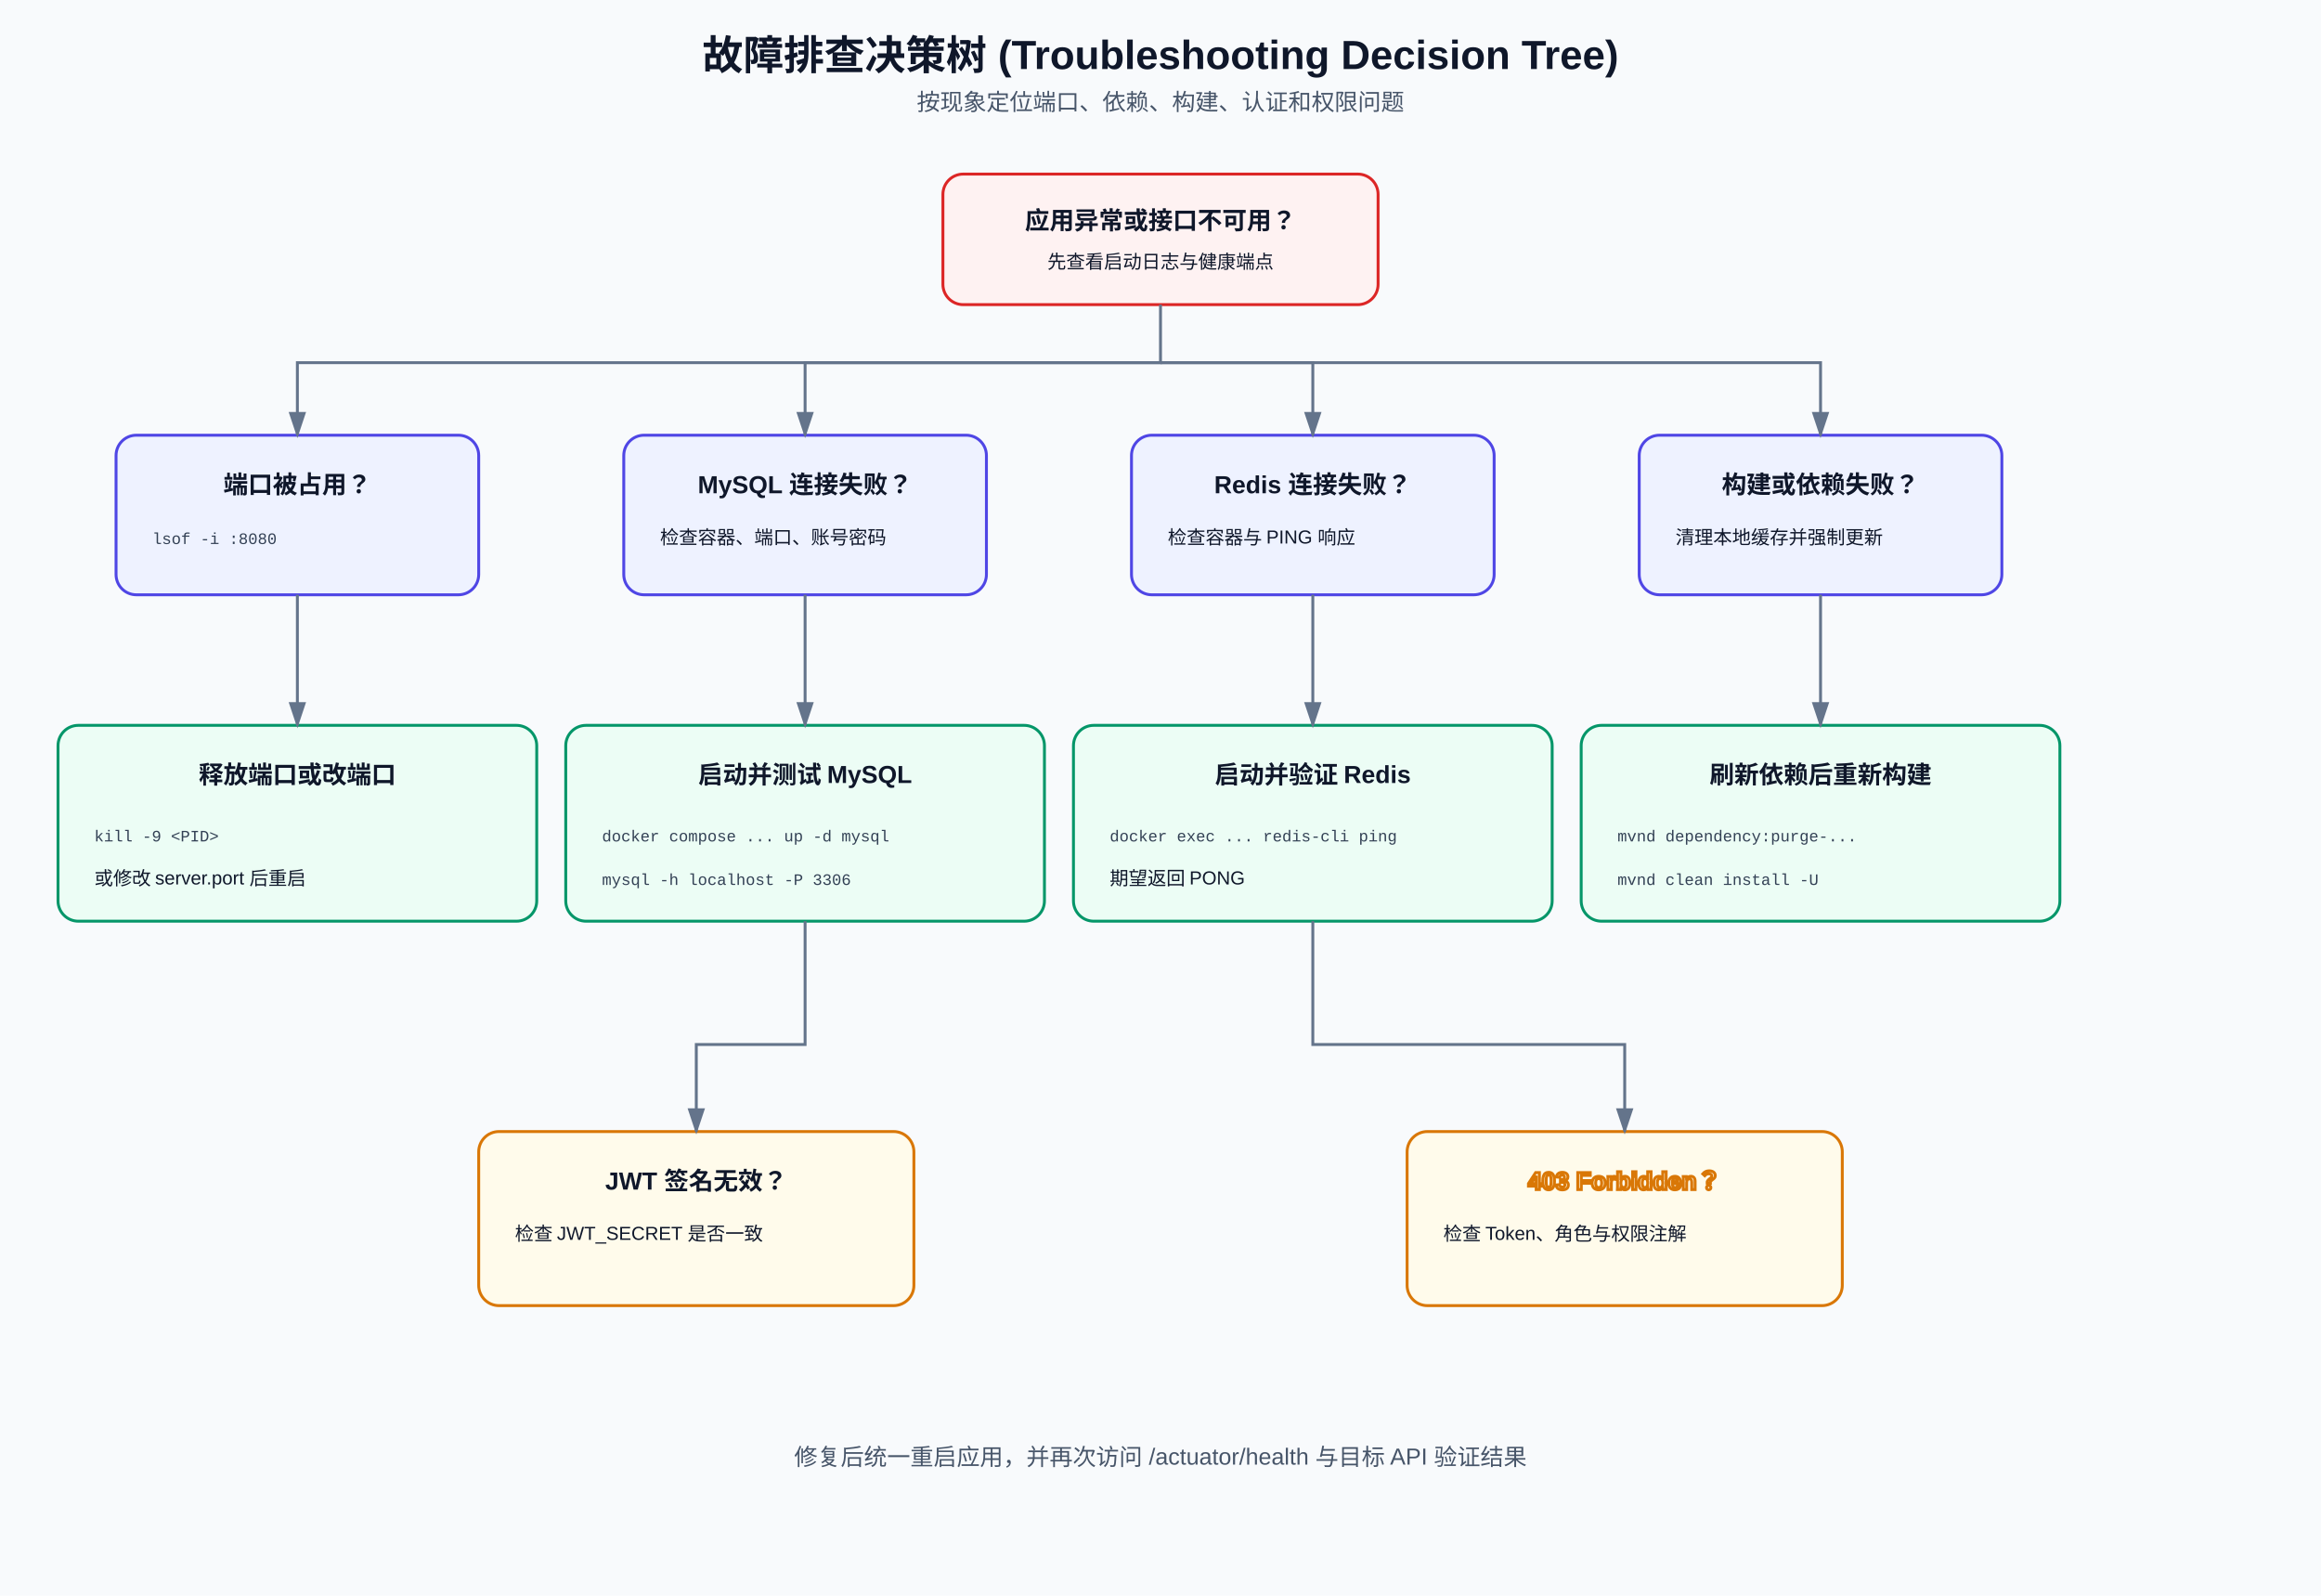
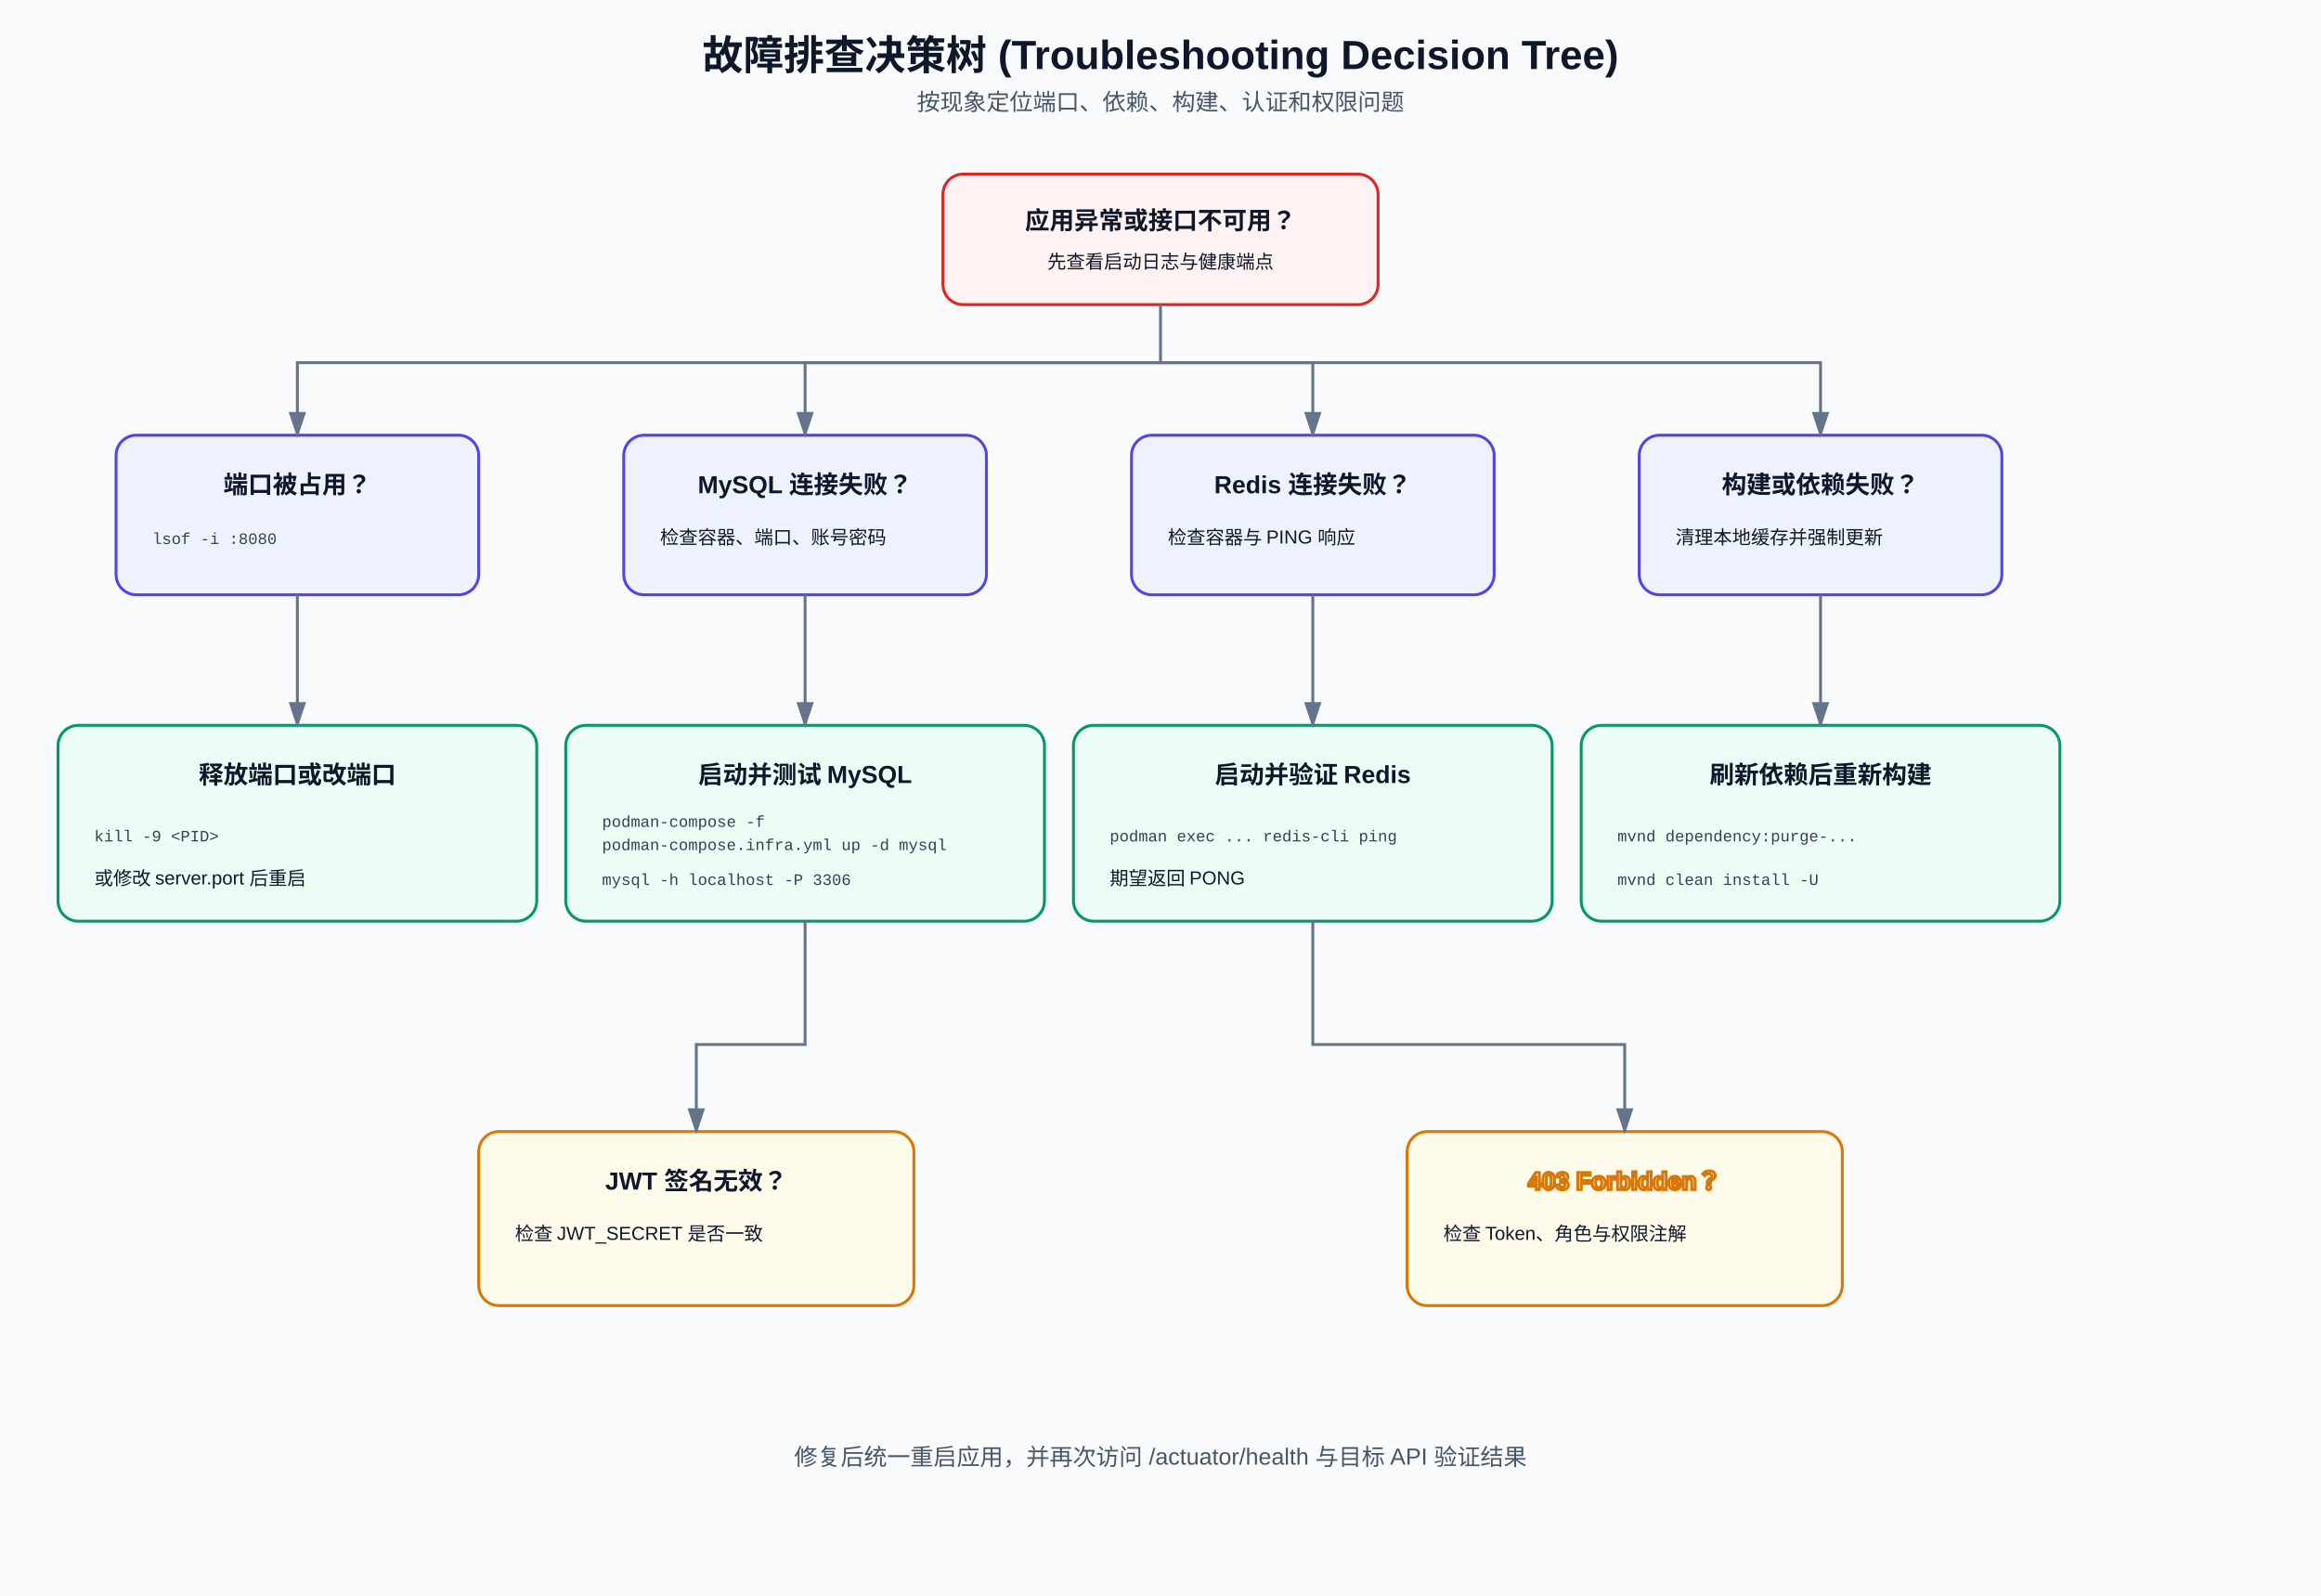
<svg xmlns="http://www.w3.org/2000/svg" viewBox="0 0 1600 1100">
  <defs>
    <style>.t{font:700 28px Arial,'PingFang SC','Microsoft YaHei',sans-serif;fill:#0f172a}.s{font:16px Arial,'PingFang SC','Microsoft YaHei',sans-serif;fill:#475569}.h{font:700 17px Arial,'PingFang SC','Microsoft YaHei',sans-serif;fill:#0f172a}.l{font:13px Arial,'PingFang SC','Microsoft YaHei',sans-serif;fill:#0f172a}.c{font:11px 'Courier New',monospace;fill:#334155}.q{fill:#eef2ff;stroke:#4f46e5;stroke-width:2;rx:14}.fix{fill:#ecfdf5;stroke:#059669;stroke-width:2;rx:14}.warn{fill:#fffbeb;stroke:#d97706;stroke-width:2;rx:14}.bad{fill:#fef2f2;stroke:#dc2626;stroke-width:2;rx:14}.line{stroke:#64748b;stroke-width:2;fill:none;marker-end:url(#a)}</style>
    <marker id="a" markerWidth="9" markerHeight="9" refX="8" refY="3" orient="auto">
      <path d="M0 0L9 3 0 6z" fill="#64748b" />
    </marker>
  </defs>
  <rect width="1600" height="1100" fill="#f8fafc" />
  <text x="800" y="48" text-anchor="middle" class="t">故障排查决策树 (Troubleshooting Decision Tree)</text>
  <text x="800" y="76" text-anchor="middle" class="s">按现象定位端口、依赖、构建、认证和权限问题</text>
  <rect x="650" y="120" width="300" height="90" class="bad" />
  <text x="800" y="158" text-anchor="middle" class="h">应用异常或接口不可用？</text>
  <text x="800" y="185" text-anchor="middle" class="l">先查看启动日志与健康端点</text>
  <rect x="80" y="300" width="250" height="110" class="q" />
  <text x="205" y="340" text-anchor="middle" class="h">端口被占用？</text>
  <text x="105" y="375" class="c">lsof -i :8080</text>
  <rect x="40" y="500" width="330" height="135" class="fix" />
  <text x="205" y="540" text-anchor="middle" class="h">释放端口或改端口</text>
  <text x="65" y="580" class="c">kill -9 &lt;PID&gt;</text>
  <text x="65" y="610" class="l">或修改 server.port 后重启</text>
  <rect x="430" y="300" width="250" height="110" class="q" />
  <text x="555" y="340" text-anchor="middle" class="h">MySQL 连接失败？</text>
  <text x="455" y="375" class="l">检查容器、端口、账号密码</text>
  <rect x="390" y="500" width="330" height="135" class="fix" />
  <text x="555" y="540" text-anchor="middle" class="h">启动并测试 MySQL</text>
-   <text x="415" y="580" class="c">docker compose ... up -d mysql</text>
+   <text x="415" y="570" class="c">
+     <tspan x="415">podman-compose -f</tspan>
+     <tspan x="415" dy="16">podman-compose.infra.yml up -d mysql</tspan>
+   </text>
  <text x="415" y="610" class="c">mysql -h localhost -P 3306</text>
  <rect x="780" y="300" width="250" height="110" class="q" />
  <text x="905" y="340" text-anchor="middle" class="h">Redis 连接失败？</text>
  <text x="805" y="375" class="l">检查容器与 PING 响应</text>
  <rect x="740" y="500" width="330" height="135" class="fix" />
  <text x="905" y="540" text-anchor="middle" class="h">启动并验证 Redis</text>
-   <text x="765" y="580" class="c">docker exec ... redis-cli ping</text>
+   <text x="765" y="580" class="c">podman exec ... redis-cli ping</text>
  <text x="765" y="610" class="l">期望返回 PONG</text>
  <rect x="1130" y="300" width="250" height="110" class="q" />
  <text x="1255" y="340" text-anchor="middle" class="h">构建或依赖失败？</text>
  <text x="1155" y="375" class="l">清理本地缓存并强制更新</text>
  <rect x="1090" y="500" width="330" height="135" class="fix" />
  <text x="1255" y="540" text-anchor="middle" class="h">刷新依赖后重新构建</text>
  <text x="1115" y="580" class="c">mvnd dependency:purge-...</text>
  <text x="1115" y="610" class="c">mvnd clean install -U</text>
  <path d="M800 210V250H205V300" class="line" />
  <path d="M800 250H555V300" class="line" />
  <path d="M800 250H905V300" class="line" />
  <path d="M800 250H1255V300" class="line" />
  <path d="M205 410V500" class="line" />
  <path d="M555 410V500" class="line" />
  <path d="M905 410V500" class="line" />
  <path d="M1255 410V500" class="line" />
  <rect x="330" y="780" width="300" height="120" class="warn" />
  <text x="480" y="820" text-anchor="middle" class="h">JWT 签名无效？</text>
  <text x="355" y="855" class="l">检查 JWT_SECRET 是否一致</text>
  <rect x="970" y="780" width="300" height="120" class="warn" />
  <text x="1120" y="820" text-anchor="middle" class="warn h">403 Forbidden？</text>
  <text x="995" y="855" class="l">检查 Token、角色与权限注解</text>
  <path d="M555 635V720H480V780" class="line" />
  <path d="M905 635V720H1120V780" class="line" />
  <text x="800" y="1010" text-anchor="middle" class="s">修复后统一重启应用，并再次访问 /actuator/health 与目标 API 验证结果</text>
</svg>
